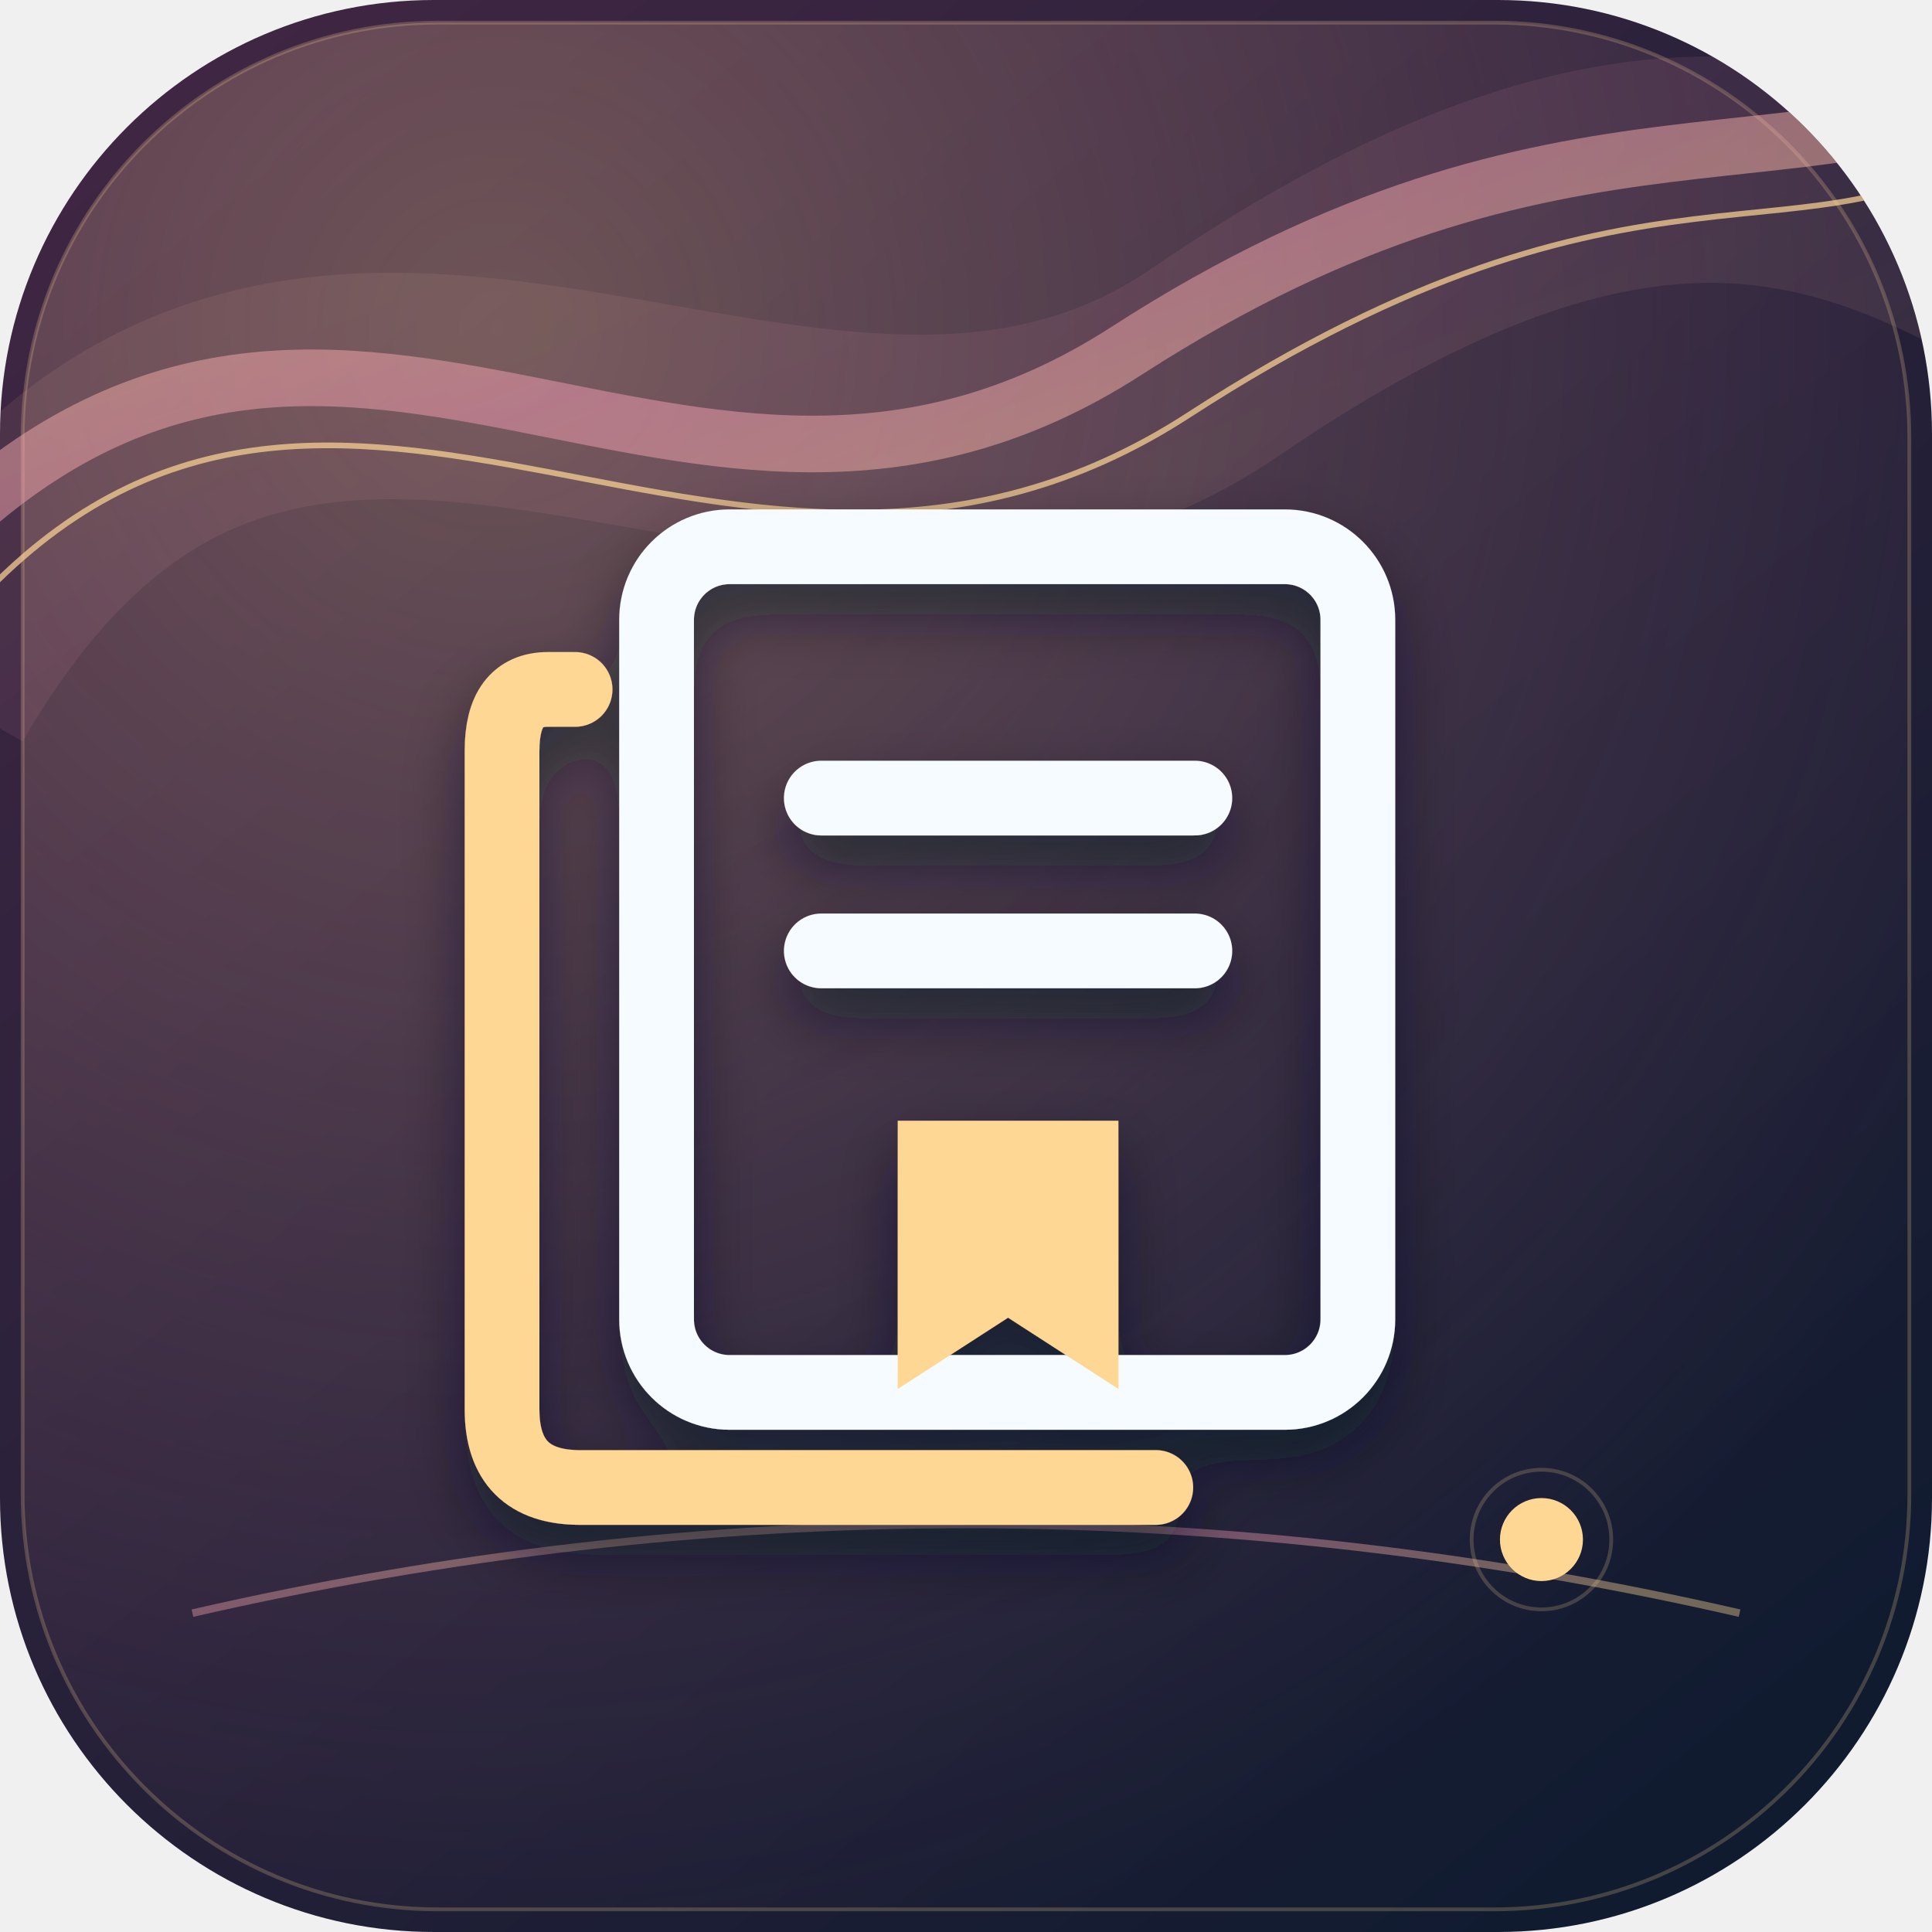
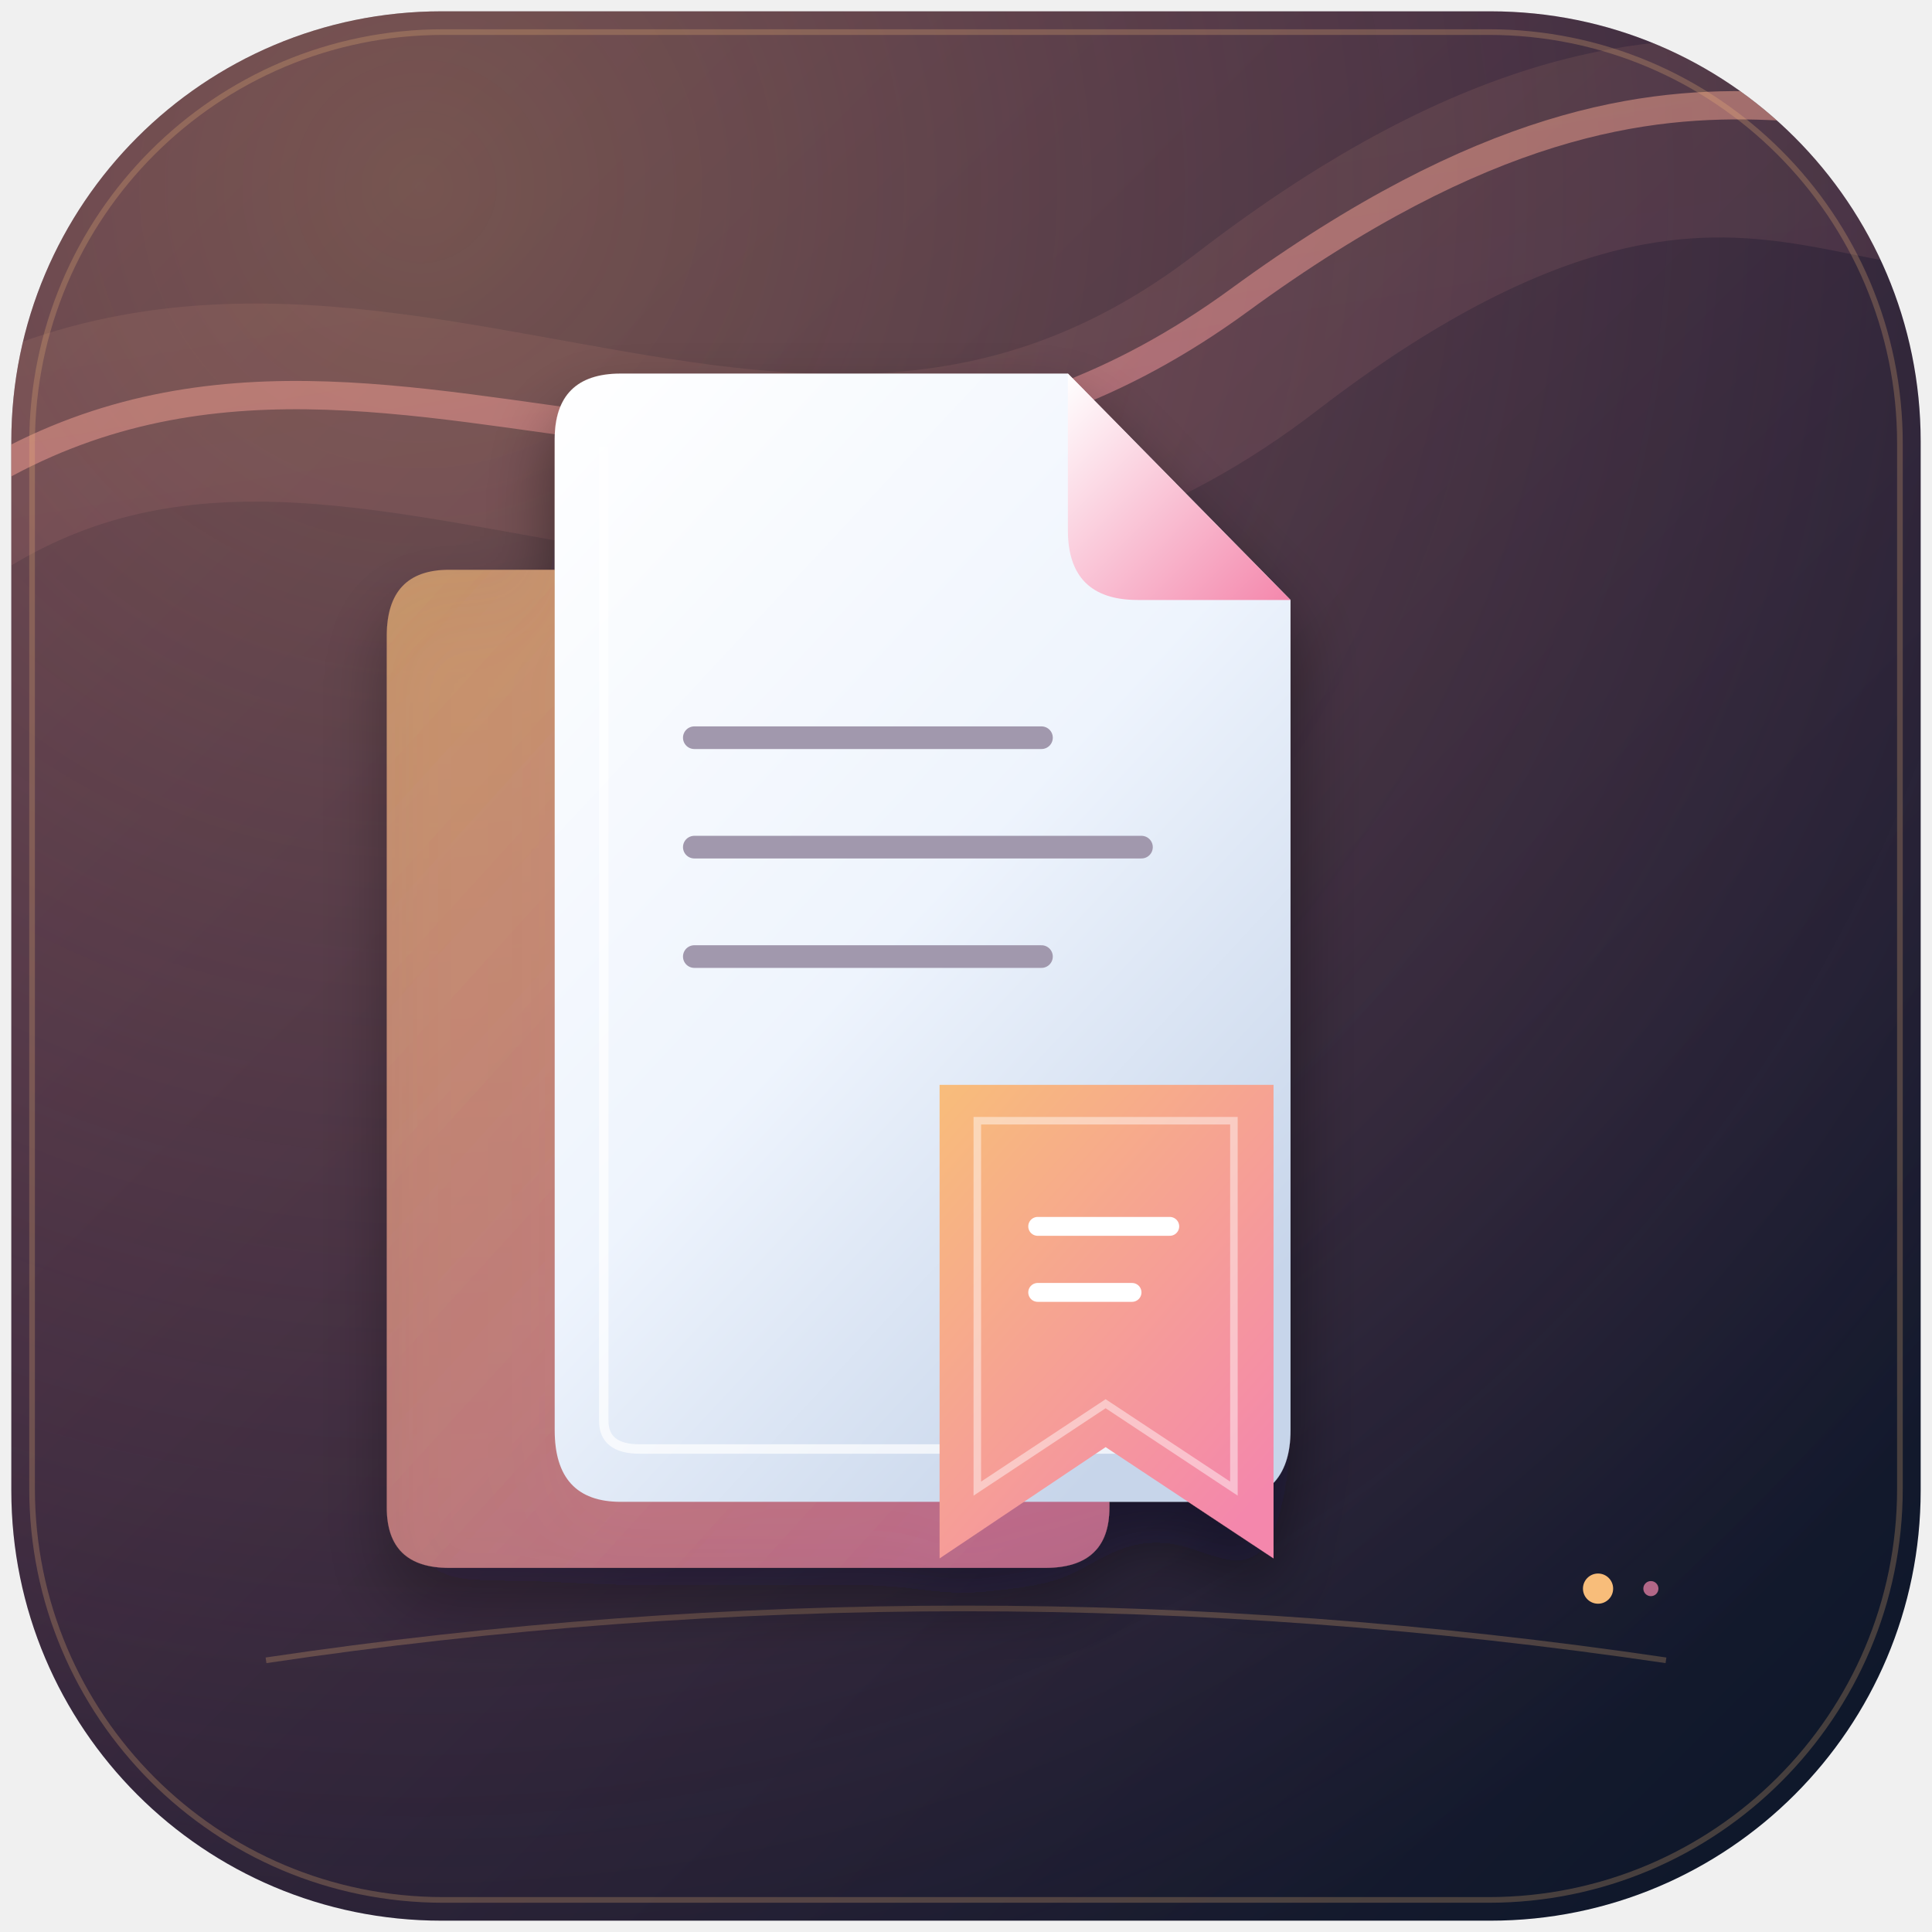
<svg xmlns="http://www.w3.org/2000/svg" width="1024" height="1024" viewBox="0 0 1024 1024" role="img" aria-labelledby="title desc">
  <defs>
-     <linearGradient id="tile" x2=".8" y2="1">
-       <stop stop-color="#432744" />
-       <stop offset="1" stop-color="#101B30" />
+     <linearGradient id="tile" x1="0" y1="0" x2="1" y2="1">
+       <stop stop-color="#492C42" />
+       <stop offset="1" stop-color="#0A1629" />
    </linearGradient>
-     <linearGradient id="aurora" x1="0" y1="0" x2="1" y2=".6">
-       <stop stop-color="#FFD795" />
-       <stop offset=".52" stop-color="#F29AB4" />
-       <stop offset="1" stop-color="#FFD795" />
+     <radialGradient id="glow" cx=".22" cy=".1" r="1">
+       <stop stop-color="#F8BD7A" stop-opacity=".3" />
+       <stop offset="1" stop-color="#F487AC" stop-opacity="0" />
+     </radialGradient>
+     <linearGradient id="color" x1="0" y1="0" x2=".8" y2="1">
+       <stop stop-color="#F8BD7A" />
+       <stop offset="1" stop-color="#F487AC" />
    </linearGradient>
-     <radialGradient id="glow" cx=".25" cy=".16" r=".9">
-       <stop stop-color="#FFD795" stop-opacity=".27" />
-       <stop offset="1" stop-color="#F29AB4" stop-opacity="0" />
-     </radialGradient>
-     <filter id="shade" x="-.3" y="-.3" width="1.6" height="1.6">
-       <feDropShadow dx="0" dy="18" stdDeviation="18" flood-color="#06111D" flood-opacity=".5" />
+     <linearGradient id="paper" x2=".7" y2="1">
+       <stop stop-color="#FFFFFF" />
+       <stop offset=".55" stop-color="#EEF4FD" />
+       <stop offset="1" stop-color="#C7D5EA" />
+     </linearGradient>
+     <linearGradient id="fold" x2="1" y2="1">
+       <stop stop-color="#FFF" />
+       <stop offset="1" stop-color="#F487AC" />
+     </linearGradient>
+     <linearGradient id="metal" x2="1" y2=".7">
+       <stop stop-color="#F8BD7A" />
+       <stop offset=".45" stop-color="#F487AC" />
+       <stop offset="1" stop-color="#492C42" />
+     </linearGradient>
+     <filter id="shadow" x="-.3" y="-.25" width="1.6" height="1.6">
+       <feDropShadow dx="0" dy="20" stdDeviation="18" flood-color="#020B19" flood-opacity=".45" />
    </filter>
-     <clipPath id="tile-clip">
-       <rect width="1024" height="1024" rx="230" />
+     <clipPath id="clip">
+       <rect x="6" y="6" width="1012" height="1012" rx="228" />
    </clipPath>
  </defs>
-   <g clip-path="url(#tile-clip)">
+   <g clip-path="url(#clip)">
    <rect width="1024" height="1024" rx="230" fill="url(#tile)" />
-     <rect x="12" y="12" width="1000" height="1000" rx="220" fill="url(#glow)" stroke="#FFD795" stroke-opacity=".22" stroke-width="2" />
-     <path d="M-40 363C150 34 420 345 644 192S982 84 1103 159" fill="none" stroke="url(#aurora)" stroke-width="120" opacity=".09" />
-     <path d="M-39 292C178 72 363 337 597 186S960 110 1100 32" fill="none" stroke="url(#aurora)" stroke-width="30" opacity=".5" />
-     <path d="M-15 322C177 111 391 375 630 220S962 147 1060 73" fill="none" stroke="#FFD795" stroke-width="3" opacity=".7" />
-     <path d="M102 855Q512 761 922 855" fill="none" stroke="url(#aurora)" stroke-width="4" opacity=".4" />
-     <g transform="translate(51 63) scale(.9)" fill="none" stroke="#F6FBFF" stroke-width="44" stroke-linecap="round" stroke-linejoin="round" filter="url(#shade)">
-       <path d="M282 336H266Q239 336 239 372V760Q239 806 285 806H624" stroke="#FFD795" />
-       <rect x="330" y="252" width="413" height="498" rx="43" />
-       <path d="M427 400H647M427 490H647" />
-       <path d="M472 590H602V748L537 706L472 748Z" fill="#FFD795" stroke="none" />
+     <rect width="1024" height="1024" fill="url(#glow)" />
+     <path d="M-90 310C148 68 397 383 666 176S1017 155 1110 64" stroke="url(#color)" stroke-width="105" opacity=".1" fill="none" />
+     <path d="M-50 281C178 97 397 349 657 159S999 117 1095 32" stroke="url(#color)" stroke-width="15" opacity=".5" fill="none" />
+     <path d="M141 880Q510 825 883 880" fill="none" stroke="#F8BD7A" opacity=".24" stroke-width="3" />
+     <g filter="url(#shadow)">
+       <path d="M238 302H554Q588 302 588 337V799Q588 831 554 831H238Q205 831 205 799V337Q205 302 238 302Z" fill="url(#color)" opacity=".65" />
+       <path d="M294 233Q294 198 329 198H566L684 318V758Q684 796 646 796H329Q294 796 294 758Z" fill="url(#paper)" />
+       <path d="M566 198V281Q566 318 603 318H684Z" fill="url(#fold)" />
+       <path d="M320 237V753Q320 768 339 768H641" stroke="#FFF" stroke-opacity=".7" stroke-width="5" fill="none" />
+       <path d="M368 391H552M368 449H605M368 507H552" stroke="#A198AD" stroke-width="12" stroke-linecap="round" />
+       <path d="M498 575H675V826L586 767L498 826Z" fill="url(#color)" />
+       <path d="M518 594H654V789L586 744L518 789Z" fill="none" stroke="#FFF" stroke-opacity=".45" stroke-width="4" />
+       <path d="M550 650H620M550 685H600" stroke="#FFF" stroke-width="10" stroke-linecap="round" />
    </g>
-     <circle cx="817" cy="816" r="22" fill="#FFD795" />
-     <circle cx="817" cy="816" r="37" fill="none" stroke="#FFD795" stroke-opacity=".2" stroke-width="2" />
+     <rect x="17" y="17" width="990" height="990" rx="218" fill="none" stroke="#F8BD7A" opacity=".24" stroke-width="3" />
+     <circle cx="847" cy="842" r="8" fill="#F8BD7A" />
+     <circle cx="875" cy="842" r="4" fill="#F487AC" opacity=".7" />
  </g>
</svg>
